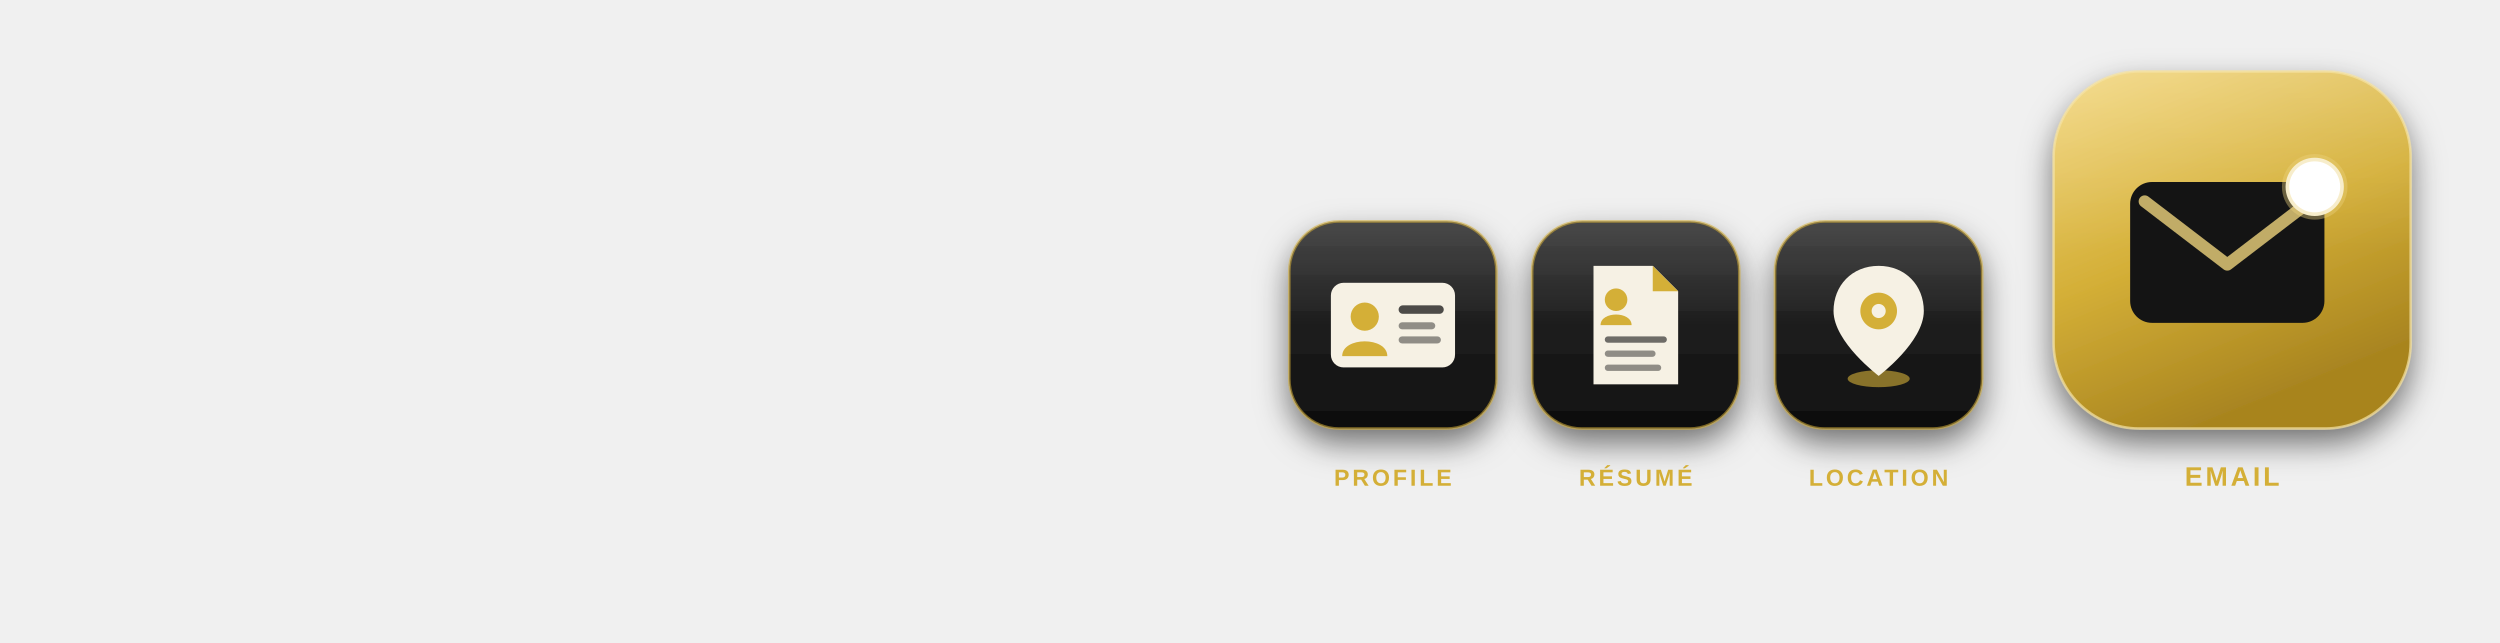
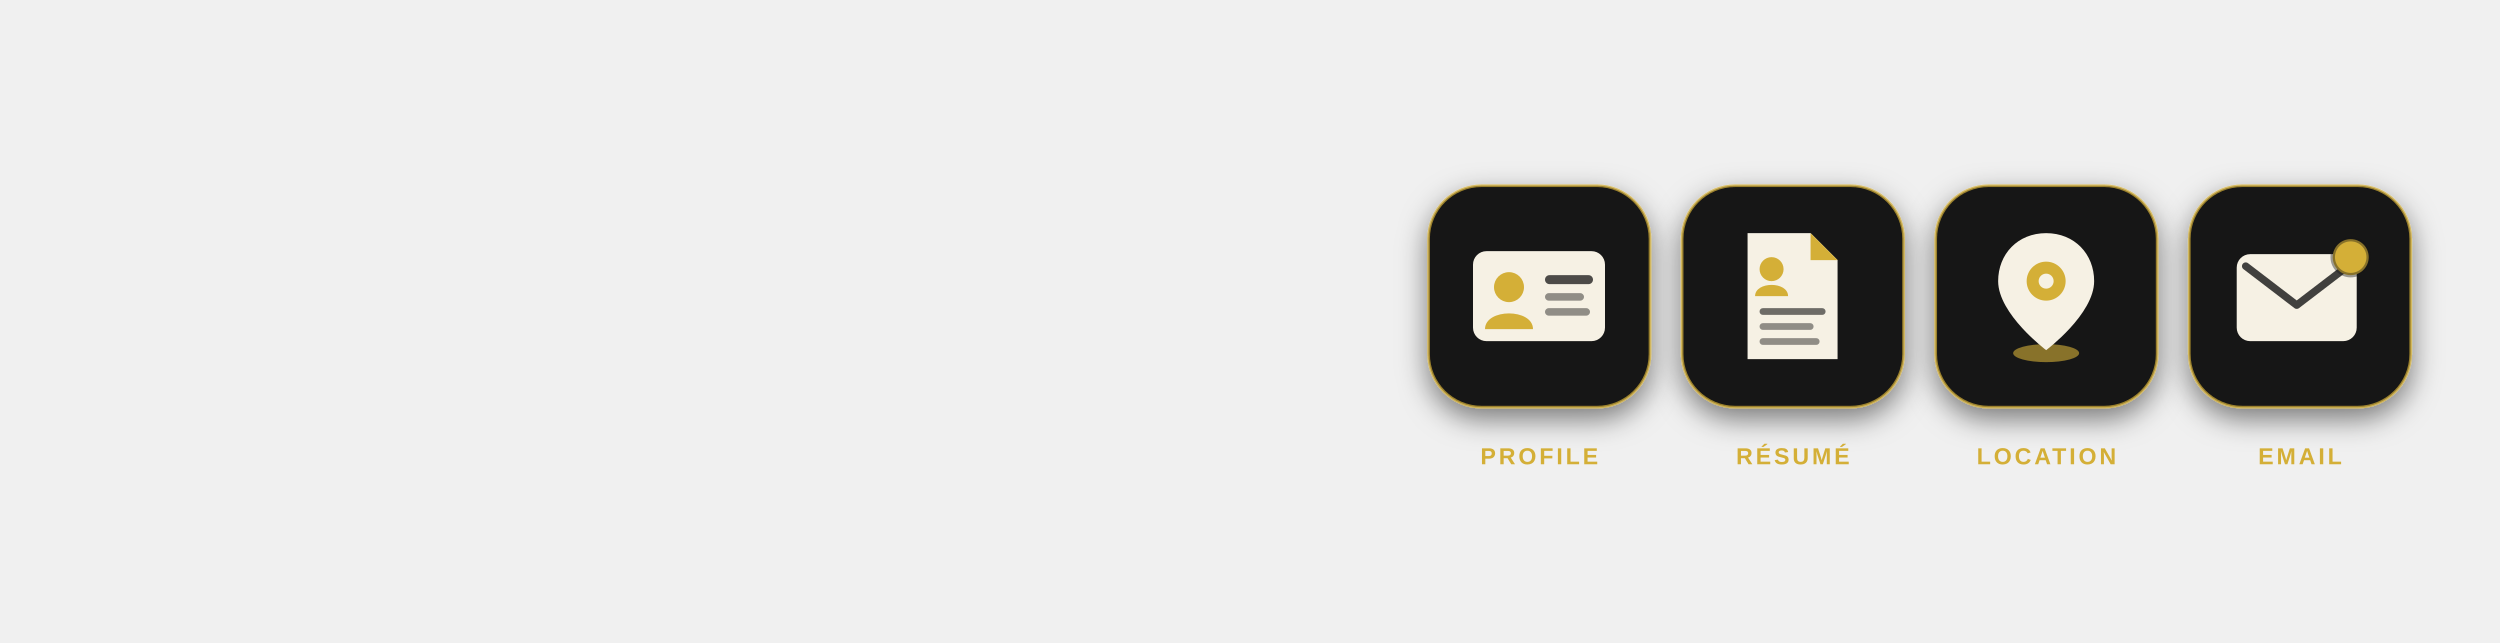
<svg xmlns="http://www.w3.org/2000/svg" viewBox="0 0 1400 360">
  <defs>
-     <linearGradient id="fondoChico" x1="0" y1="0" x2="0" y2="1">
-       <stop offset="0" stop-color="#2c2c2c" />
-       <stop offset="1" stop-color="#0f0f0f" />
-     </linearGradient>
-     <linearGradient id="fondoGrande" x1="0" y1="0" x2="0.4" y2="1">
-       <stop offset="0" stop-color="#f3d77f" />
-       <stop offset="0.55" stop-color="#d4af37" />
-       <stop offset="1" stop-color="#a8841f" />
-     </linearGradient>
-     <linearGradient id="brillo" x1="0" y1="0" x2="0" y2="1">
-       <stop offset="0" stop-color="#ffffff" stop-opacity="0.14" />
-       <stop offset="0.5" stop-color="#ffffff" stop-opacity="0" />
-     </linearGradient>
    <filter id="sombra" x="-30%" y="-30%" width="160%" height="170%">
-       <feDropShadow dx="0" dy="8" stdDeviation="9" flood-color="#000000" flood-opacity="0.55" />
+       <feDropShadow dx="0" dy="6" stdDeviation="8" flood-color="#000000" flood-opacity="0.5" />
    </filter>
  </defs>
-   <g filter="url(#sombra)">
-     <rect x="722" y="124" width="116" height="116" rx="27.84" fill="url(#fondoChico)" />
-   </g>
-   <rect x="722" y="124" width="116" height="116" rx="27.84" fill="url(#brillo)" stroke="#d4af37" stroke-opacity="0.55" stroke-width="1.5" />
-   <g transform="translate(740.56,142.56) scale(0.79)">
+   <rect x="800" y="104" width="124" height="124" rx="29.76" fill="#161616" stroke="#d4af37" stroke-opacity="0.7" stroke-width="1.5" filter="url(#sombra)" />
+   <g transform="translate(819.84,123.84) scale(0.84)">
    <rect x="6" y="20" width="88" height="60" rx="9" fill="#f6f1e4" />
    <circle cx="30" cy="44" r="10" fill="#d4af37" />
    <path d="M14,72 C14,58 46,58 46,72 Z" fill="#d4af37" />
    <rect x="54" y="36" width="32" height="6" rx="3" fill="#141414" opacity="0.75" />
    <rect x="54" y="48" width="26" height="5" rx="2.5" fill="#141414" opacity="0.45" />
    <rect x="54" y="58" width="30" height="5" rx="2.5" fill="#141414" opacity="0.45" />
  </g>
-   <text x="780" y="272" font-family="Segoe UI, Arial, sans-serif" font-size="13" font-weight="700" letter-spacing="1.6" fill="#d4af37" text-anchor="middle">PROFILE</text>
-   <g filter="url(#sombra)">
-     <rect x="858" y="124" width="116" height="116" rx="27.84" fill="url(#fondoChico)" />
-   </g>
-   <rect x="858" y="124" width="116" height="116" rx="27.84" fill="url(#brillo)" stroke="#d4af37" stroke-opacity="0.55" stroke-width="1.5" />
-   <g transform="translate(876.56,142.56) scale(0.79)">
+   <text x="862" y="260" font-family="Segoe UI, Arial, sans-serif" font-size="13" font-weight="700" letter-spacing="1.6" fill="#d4af37" text-anchor="middle">PROFILE</text>
+   <rect x="942" y="104" width="124" height="124" rx="29.76" fill="#161616" stroke="#d4af37" stroke-opacity="0.7" stroke-width="1.5" filter="url(#sombra)" />
+   <g transform="translate(961.84,123.84) scale(0.84)">
    <path d="M20,8 H62 L80,26 V92 H20 Z" fill="#f6f1e4" />
    <path d="M62,8 V26 H80 Z" fill="#d4af37" />
    <circle cx="36" cy="32" r="8" fill="#d4af37" />
    <path d="M25,50 C25,40 47,40 47,50 Z" fill="#d4af37" />
    <rect x="28" y="58" width="44" height="4.5" rx="2.2" fill="#141414" opacity="0.6" />
    <rect x="28" y="68" width="36" height="4.5" rx="2.2" fill="#141414" opacity="0.45" />
    <rect x="28" y="78" width="40" height="4.5" rx="2.2" fill="#141414" opacity="0.45" />
  </g>
-   <text x="916" y="272" font-family="Segoe UI, Arial, sans-serif" font-size="13" font-weight="700" letter-spacing="1.6" fill="#d4af37" text-anchor="middle">RÉSUMÉ</text>
-   <g filter="url(#sombra)">
-     <rect x="994" y="124" width="116" height="116" rx="27.84" fill="url(#fondoChico)" />
-   </g>
-   <rect x="994" y="124" width="116" height="116" rx="27.84" fill="url(#brillo)" stroke="#d4af37" stroke-opacity="0.55" stroke-width="1.5" />
-   <g transform="translate(1012.56,142.56) scale(0.79)">
+   <text x="1004" y="260" font-family="Segoe UI, Arial, sans-serif" font-size="13" font-weight="700" letter-spacing="1.6" fill="#d4af37" text-anchor="middle">RÉSUMÉ</text>
+   <rect x="1084" y="104" width="124" height="124" rx="29.76" fill="#161616" stroke="#d4af37" stroke-opacity="0.7" stroke-width="1.5" filter="url(#sombra)" />
+   <g transform="translate(1103.84,123.84) scale(0.84)">
    <ellipse cx="50" cy="88" rx="22" ry="6" fill="#d4af37" opacity="0.6" />
    <path d="M50,8 C31,8 18,22 18,40 C18,62 50,86 50,86 C50,86 82,62 82,40 C82,22 69,8 50,8 Z" fill="#f6f1e4" />
    <circle cx="50" cy="40" r="13" fill="#d4af37" />
    <circle cx="50" cy="40" r="5" fill="#f6f1e4" />
  </g>
-   <text x="1052" y="272" font-family="Segoe UI, Arial, sans-serif" font-size="13" font-weight="700" letter-spacing="1.6" fill="#d4af37" text-anchor="middle">LOCATION</text>
-   <g filter="url(#sombra)">
-     <rect x="1150" y="40" width="200" height="200" rx="48" fill="url(#fondoGrande)" />
+   <text x="1146" y="260" font-family="Segoe UI, Arial, sans-serif" font-size="13" font-weight="700" letter-spacing="1.6" fill="#d4af37" text-anchor="middle">LOCATION</text>
+   <rect x="1226" y="104" width="124" height="124" rx="29.76" fill="#161616" stroke="#d4af37" stroke-opacity="0.7" stroke-width="1.5" filter="url(#sombra)" />
+   <g transform="translate(1245.84,123.84) scale(0.84)">
+     <rect x="8" y="22" width="80" height="58" rx="9" fill="#f6f1e4" />
+     <path d="M14,30 L48,56 L82,30" fill="none" stroke="#141414" stroke-width="5" stroke-linecap="round" stroke-linejoin="round" opacity="0.8" />
+     <circle cx="84" cy="24" r="12" fill="#d4af37" />
+     <circle cx="84" cy="24" r="12" fill="none" stroke="#141414" stroke-width="3" opacity="0.4" />
  </g>
-   <rect x="1150" y="40" width="200" height="200" rx="48" fill="url(#brillo)" stroke="#f6e3a3" stroke-opacity="0.7" stroke-width="1.5" />
-   <g transform="translate(1182,72) scale(1.36)">
-     <rect x="8" y="22" width="80" height="58" rx="9" fill="#141414" />
-     <path d="M14,30 L48,56 L82,30" fill="none" stroke="#ecd27c" stroke-width="5" stroke-linecap="round" stroke-linejoin="round" opacity="0.8" />
-     <circle cx="84" cy="24" r="12" fill="#ffffff" />
-     <circle cx="84" cy="24" r="12" fill="none" stroke="#ecd27c" stroke-width="3" opacity="0.4" />
-   </g>
-   <text x="1250" y="272" font-family="Segoe UI, Arial, sans-serif" font-size="15" font-weight="700" letter-spacing="1.6" fill="#d4af37" text-anchor="middle">EMAIL</text>
+   <text x="1288" y="260" font-family="Segoe UI, Arial, sans-serif" font-size="13" font-weight="700" letter-spacing="1.6" fill="#d4af37" text-anchor="middle">EMAIL</text>
</svg>
